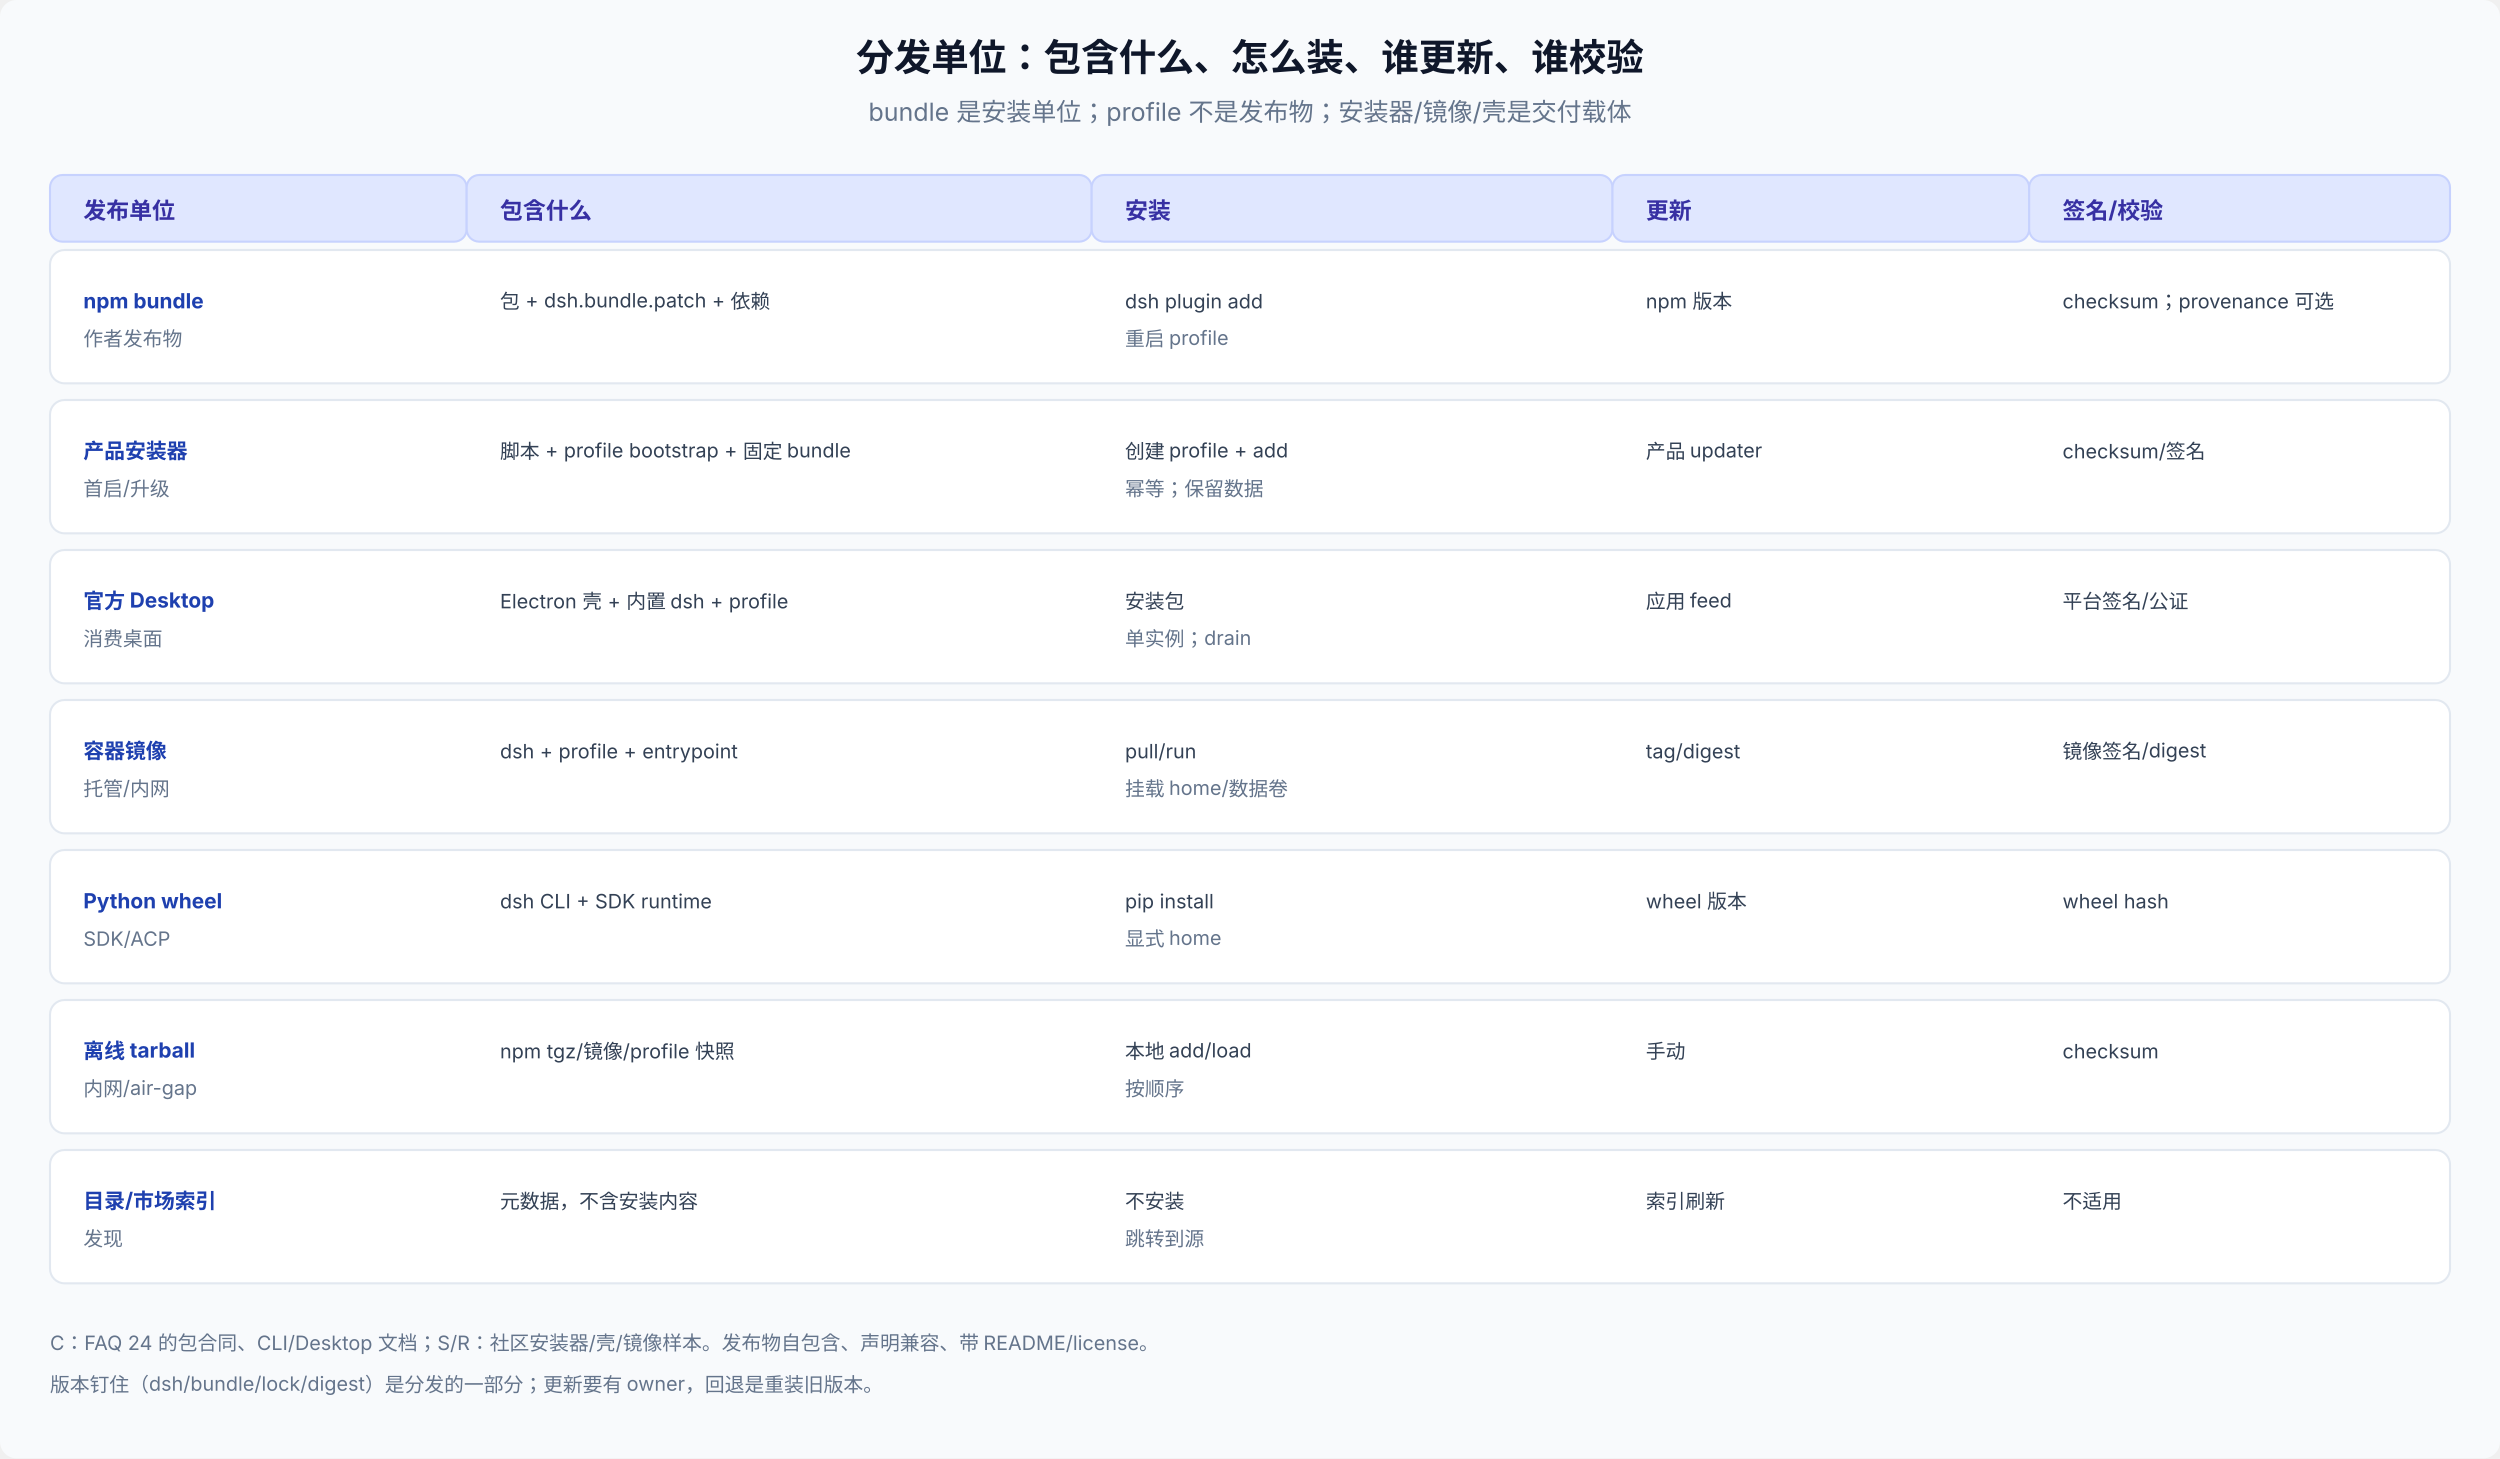
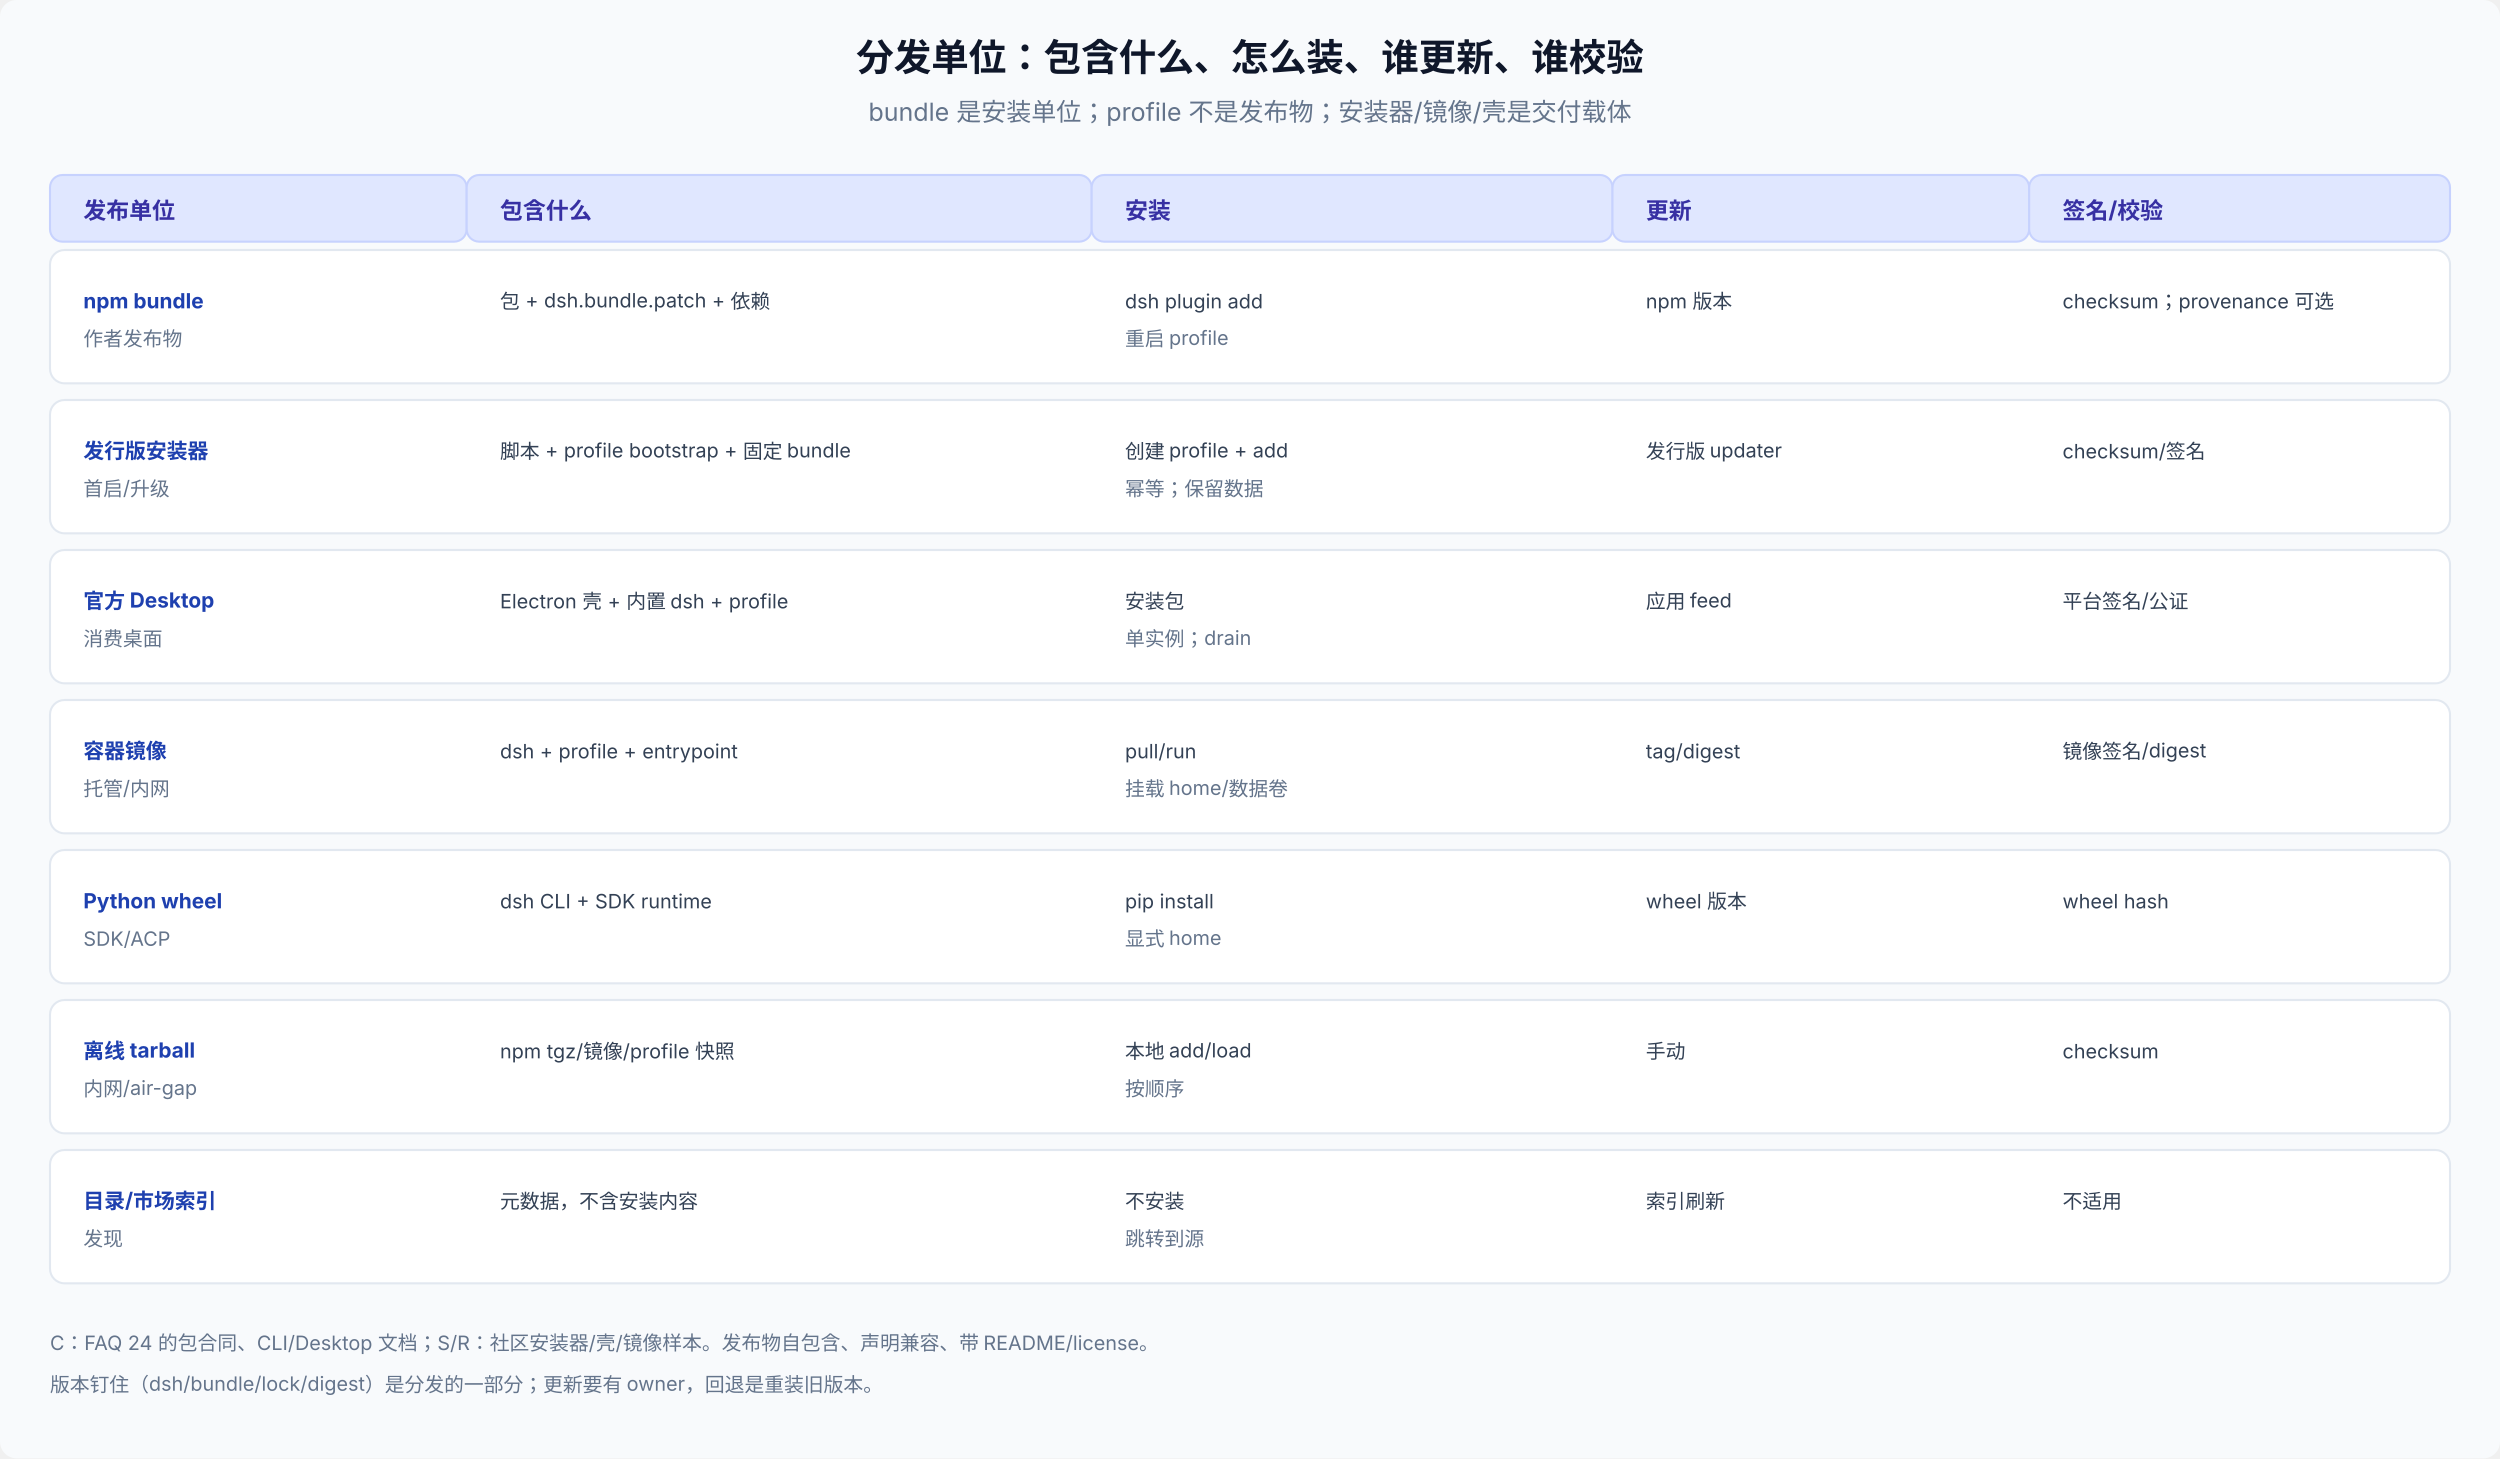
<svg xmlns="http://www.w3.org/2000/svg" viewBox="0 0 1200 700" width="1200" height="700" font-family="system-ui, -apple-system, 'PingFang SC', 'Noto Sans SC', sans-serif" font-size="12">
  <rect width="1200" height="700" rx="8" fill="#f8fafc" />
  <text x="600" y="34" text-anchor="middle" font-size="18" font-weight="700" fill="#0f172a">分发单位：包含什么、怎么装、谁更新、谁校验</text>
  <text x="600" y="58" text-anchor="middle" fill="#64748b">bundle 是安装单位；profile 不是发布物；安装器/镜像/壳是交付载体</text>
  <rect x="24" y="84" width="200" height="32" rx="6" fill="#e0e7ff" stroke="#c7d2fe" />
  <text x="40" y="105" font-size="11" font-weight="700" fill="#3730a3">发布单位</text>
  <rect x="224" y="84" width="300" height="32" rx="6" fill="#e0e7ff" stroke="#c7d2fe" />
  <text x="240" y="105" font-size="11" font-weight="700" fill="#3730a3">包含什么</text>
  <rect x="524" y="84" width="250" height="32" rx="6" fill="#e0e7ff" stroke="#c7d2fe" />
  <text x="540" y="105" font-size="11" font-weight="700" fill="#3730a3">安装</text>
  <rect x="774" y="84" width="200" height="32" rx="6" fill="#e0e7ff" stroke="#c7d2fe" />
  <text x="790" y="105" font-size="11" font-weight="700" fill="#3730a3">更新</text>
  <rect x="974" y="84" width="202" height="32" rx="6" fill="#e0e7ff" stroke="#c7d2fe" />
  <text x="990" y="105" font-size="11" font-weight="700" fill="#3730a3">签名/校验</text>
  <g>
    <rect x="24" y="120" width="1152" height="64" rx="7" fill="#ffffff" stroke="#e2e8f0" />
    <text x="40" y="148" font-size="10" font-weight="700" fill="#1e40af">npm bundle</text>
    <text x="40" y="166" font-size="9.5" fill="#64748b">作者发布物</text>
    <text x="240" y="148" font-size="9.5" fill="#334155">包 + dsh.bundle.patch + 依赖</text>
    <text x="540" y="148" font-size="9.5" fill="#334155">dsh plugin add</text>
    <text x="540" y="166" font-size="9.5" fill="#64748b">重启 profile</text>
    <text x="790" y="148" font-size="9.5" fill="#334155">npm 版本</text>
    <text x="990" y="148" font-size="9.5" fill="#334155">checksum；provenance 可选</text>
    <rect x="24" y="192" width="1152" height="64" rx="7" fill="#ffffff" stroke="#e2e8f0" />
-     <text x="40" y="220" font-size="10" font-weight="700" fill="#1e40af">产品安装器</text>
+     <text x="40" y="220" font-size="10" font-weight="700" fill="#1e40af">发行版安装器</text>
    <text x="40" y="238" font-size="9.5" fill="#64748b">首启/升级</text>
    <text x="240" y="220" font-size="9.5" fill="#334155">脚本 + profile bootstrap + 固定 bundle</text>
    <text x="540" y="220" font-size="9.5" fill="#334155">创建 profile + add</text>
    <text x="540" y="238" font-size="9.5" fill="#64748b">幂等；保留数据</text>
-     <text x="790" y="220" font-size="9.5" fill="#334155">产品 updater</text>
+     <text x="790" y="220" font-size="9.5" fill="#334155">发行版 updater</text>
    <text x="990" y="220" font-size="9.5" fill="#334155">checksum/签名</text>
    <rect x="24" y="264" width="1152" height="64" rx="7" fill="#ffffff" stroke="#e2e8f0" />
    <text x="40" y="292" font-size="10" font-weight="700" fill="#1e40af">官方 Desktop</text>
    <text x="40" y="310" font-size="9.5" fill="#64748b">消费桌面</text>
    <text x="240" y="292" font-size="9.5" fill="#334155">Electron 壳 + 内置 dsh + profile</text>
    <text x="540" y="292" font-size="9.5" fill="#334155">安装包</text>
    <text x="540" y="310" font-size="9.5" fill="#64748b">单实例；drain</text>
    <text x="790" y="292" font-size="9.5" fill="#334155">应用 feed</text>
    <text x="990" y="292" font-size="9.5" fill="#334155">平台签名/公证</text>
    <rect x="24" y="336" width="1152" height="64" rx="7" fill="#ffffff" stroke="#e2e8f0" />
    <text x="40" y="364" font-size="10" font-weight="700" fill="#1e40af">容器镜像</text>
    <text x="40" y="382" font-size="9.5" fill="#64748b">托管/内网</text>
    <text x="240" y="364" font-size="9.5" fill="#334155">dsh + profile + entrypoint</text>
    <text x="540" y="364" font-size="9.5" fill="#334155">pull/run</text>
    <text x="540" y="382" font-size="9.5" fill="#64748b">挂载 home/数据卷</text>
    <text x="790" y="364" font-size="9.5" fill="#334155">tag/digest</text>
    <text x="990" y="364" font-size="9.5" fill="#334155">镜像签名/digest</text>
    <rect x="24" y="408" width="1152" height="64" rx="7" fill="#ffffff" stroke="#e2e8f0" />
    <text x="40" y="436" font-size="10" font-weight="700" fill="#1e40af">Python wheel</text>
    <text x="40" y="454" font-size="9.5" fill="#64748b">SDK/ACP</text>
    <text x="240" y="436" font-size="9.5" fill="#334155">dsh CLI + SDK runtime</text>
    <text x="540" y="436" font-size="9.5" fill="#334155">pip install</text>
    <text x="540" y="454" font-size="9.5" fill="#64748b">显式 home</text>
    <text x="790" y="436" font-size="9.5" fill="#334155">wheel 版本</text>
    <text x="990" y="436" font-size="9.5" fill="#334155">wheel hash</text>
    <rect x="24" y="480" width="1152" height="64" rx="7" fill="#ffffff" stroke="#e2e8f0" />
    <text x="40" y="508" font-size="10" font-weight="700" fill="#1e40af">离线 tarball</text>
    <text x="40" y="526" font-size="9.5" fill="#64748b">内网/air-gap</text>
    <text x="240" y="508" font-size="9.5" fill="#334155">npm tgz/镜像/profile 快照</text>
    <text x="540" y="508" font-size="9.5" fill="#334155">本地 add/load</text>
    <text x="540" y="526" font-size="9.5" fill="#64748b">按顺序</text>
    <text x="790" y="508" font-size="9.5" fill="#334155">手动</text>
    <text x="990" y="508" font-size="9.5" fill="#334155">checksum</text>
    <rect x="24" y="552" width="1152" height="64" rx="7" fill="#ffffff" stroke="#e2e8f0" />
    <text x="40" y="580" font-size="10" font-weight="700" fill="#1e40af">目录/市场索引</text>
    <text x="40" y="598" font-size="9.5" fill="#64748b">发现</text>
    <text x="240" y="580" font-size="9.5" fill="#334155">元数据，不含安装内容</text>
    <text x="540" y="580" font-size="9.5" fill="#334155">不安装</text>
    <text x="540" y="598" font-size="9.5" fill="#64748b">跳转到源</text>
    <text x="790" y="580" font-size="9.5" fill="#334155">索引刷新</text>
    <text x="990" y="580" font-size="9.5" fill="#334155">不适用</text>
  </g>
  <text x="24" y="648" font-size="9.5" fill="#64748b">C：FAQ 24 的包合同、CLI/Desktop 文档；S/R：社区安装器/壳/镜像样本。发布物自包含、声明兼容、带 README/license。</text>
  <text x="24" y="668" font-size="9.5" fill="#64748b">版本钉住（dsh/bundle/lock/digest）是分发的一部分；更新要有 owner，回退是重装旧版本。</text>
</svg>
